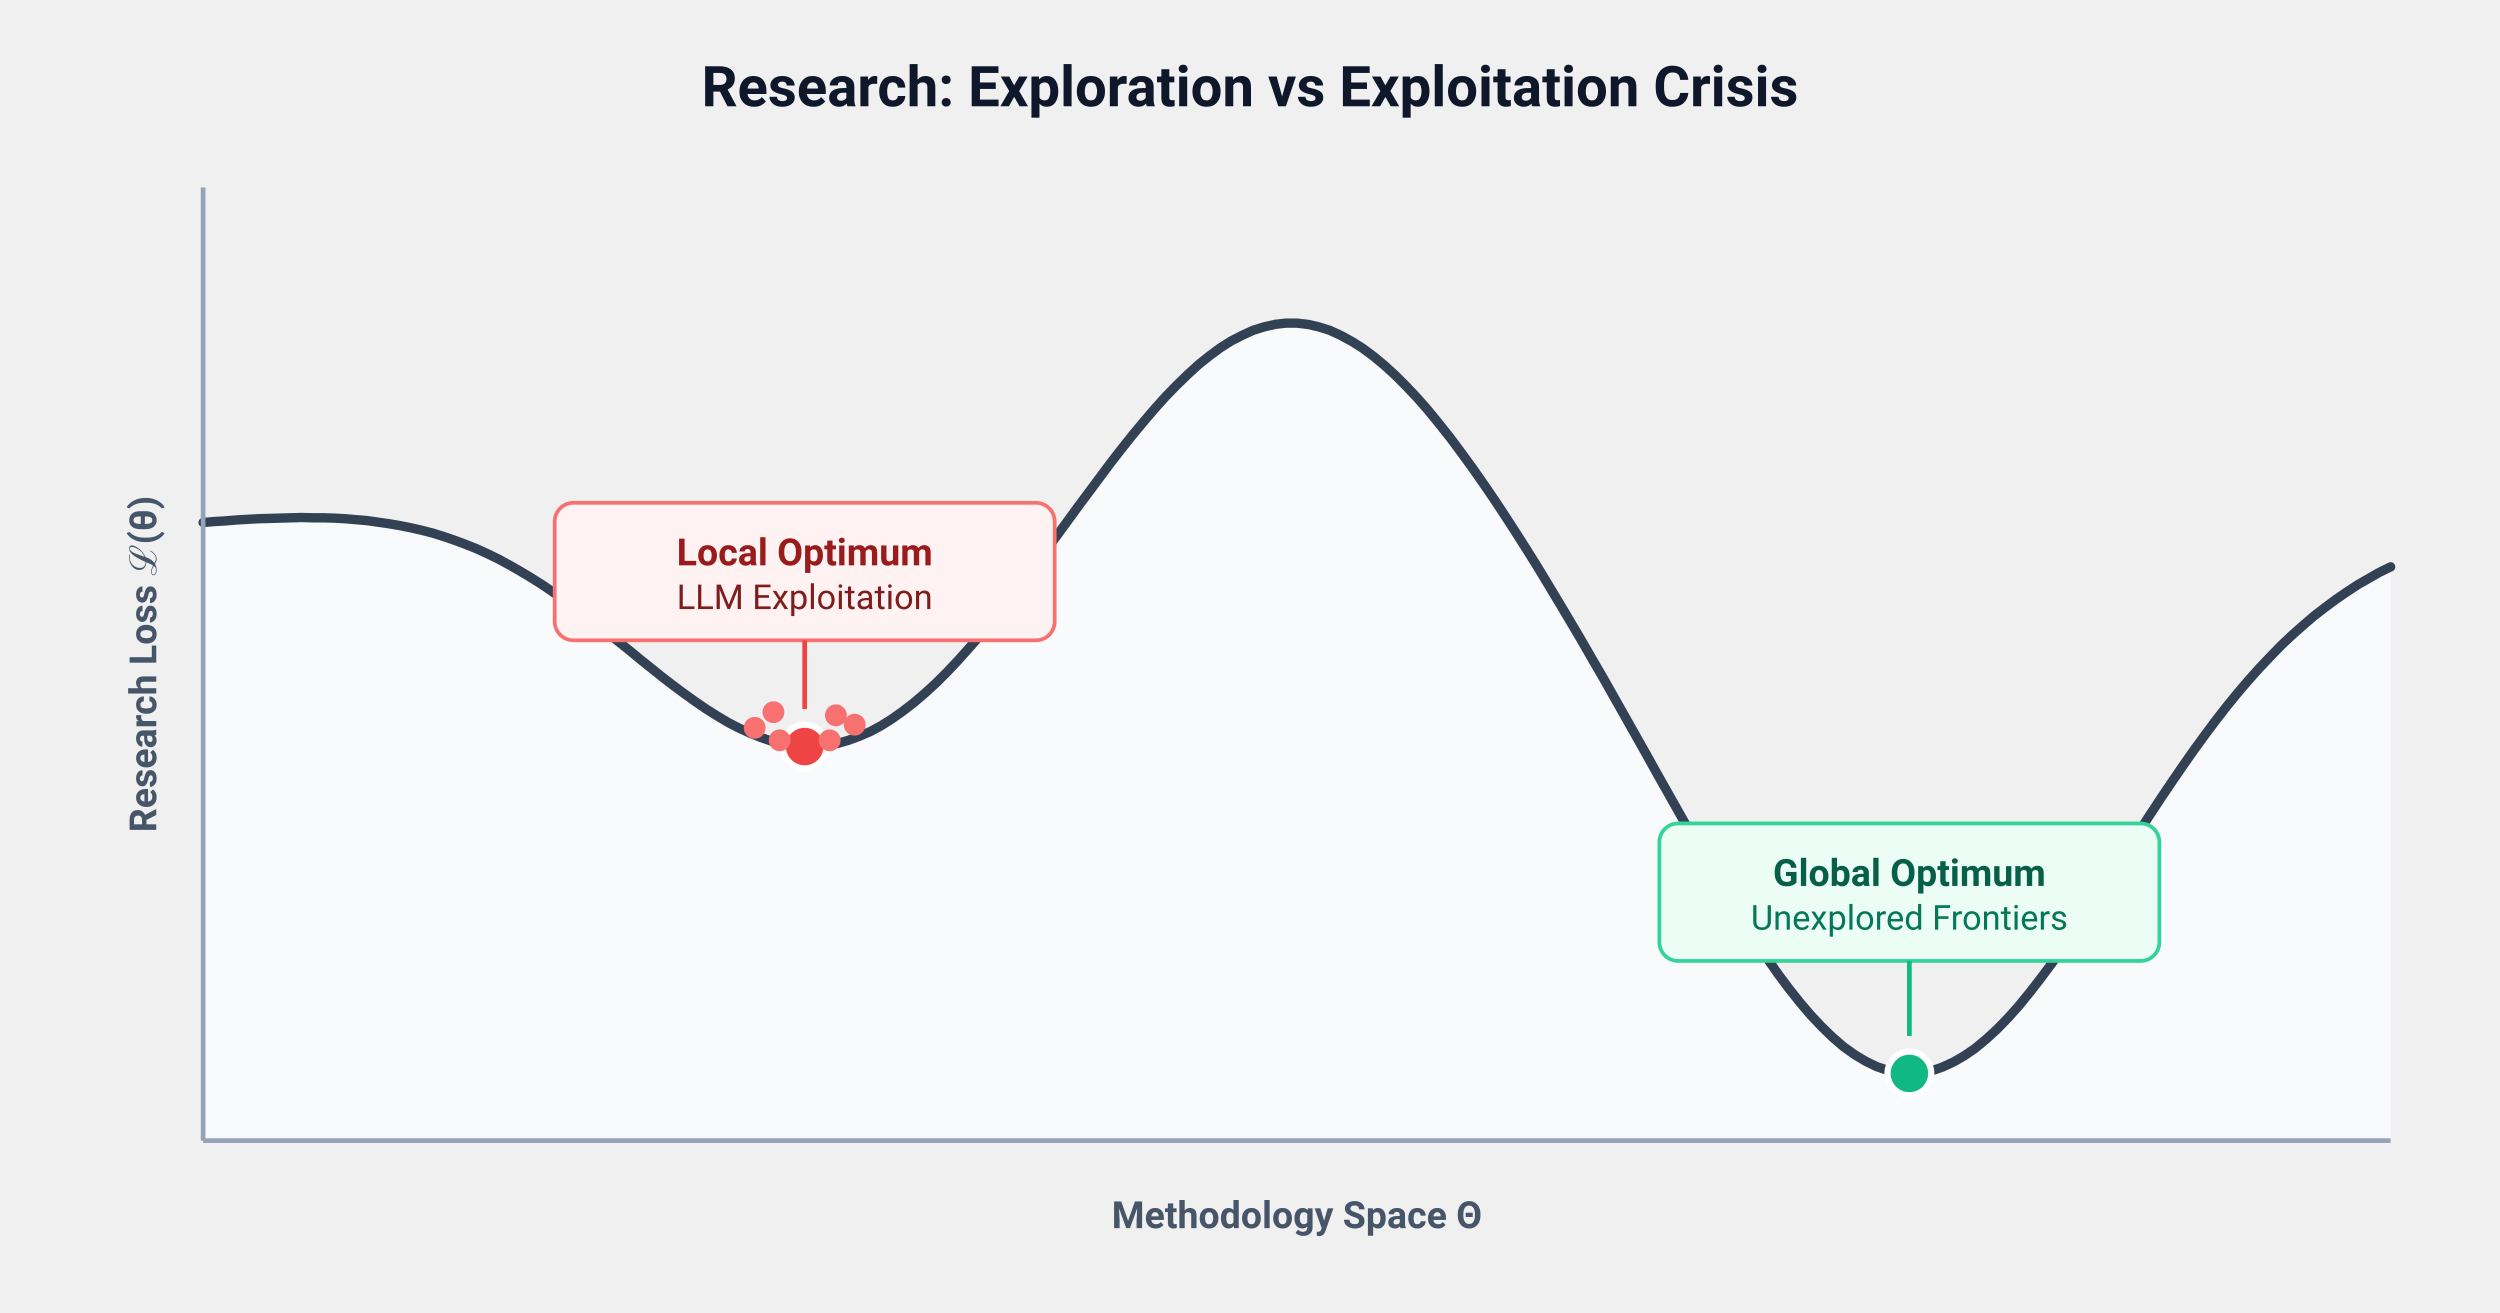
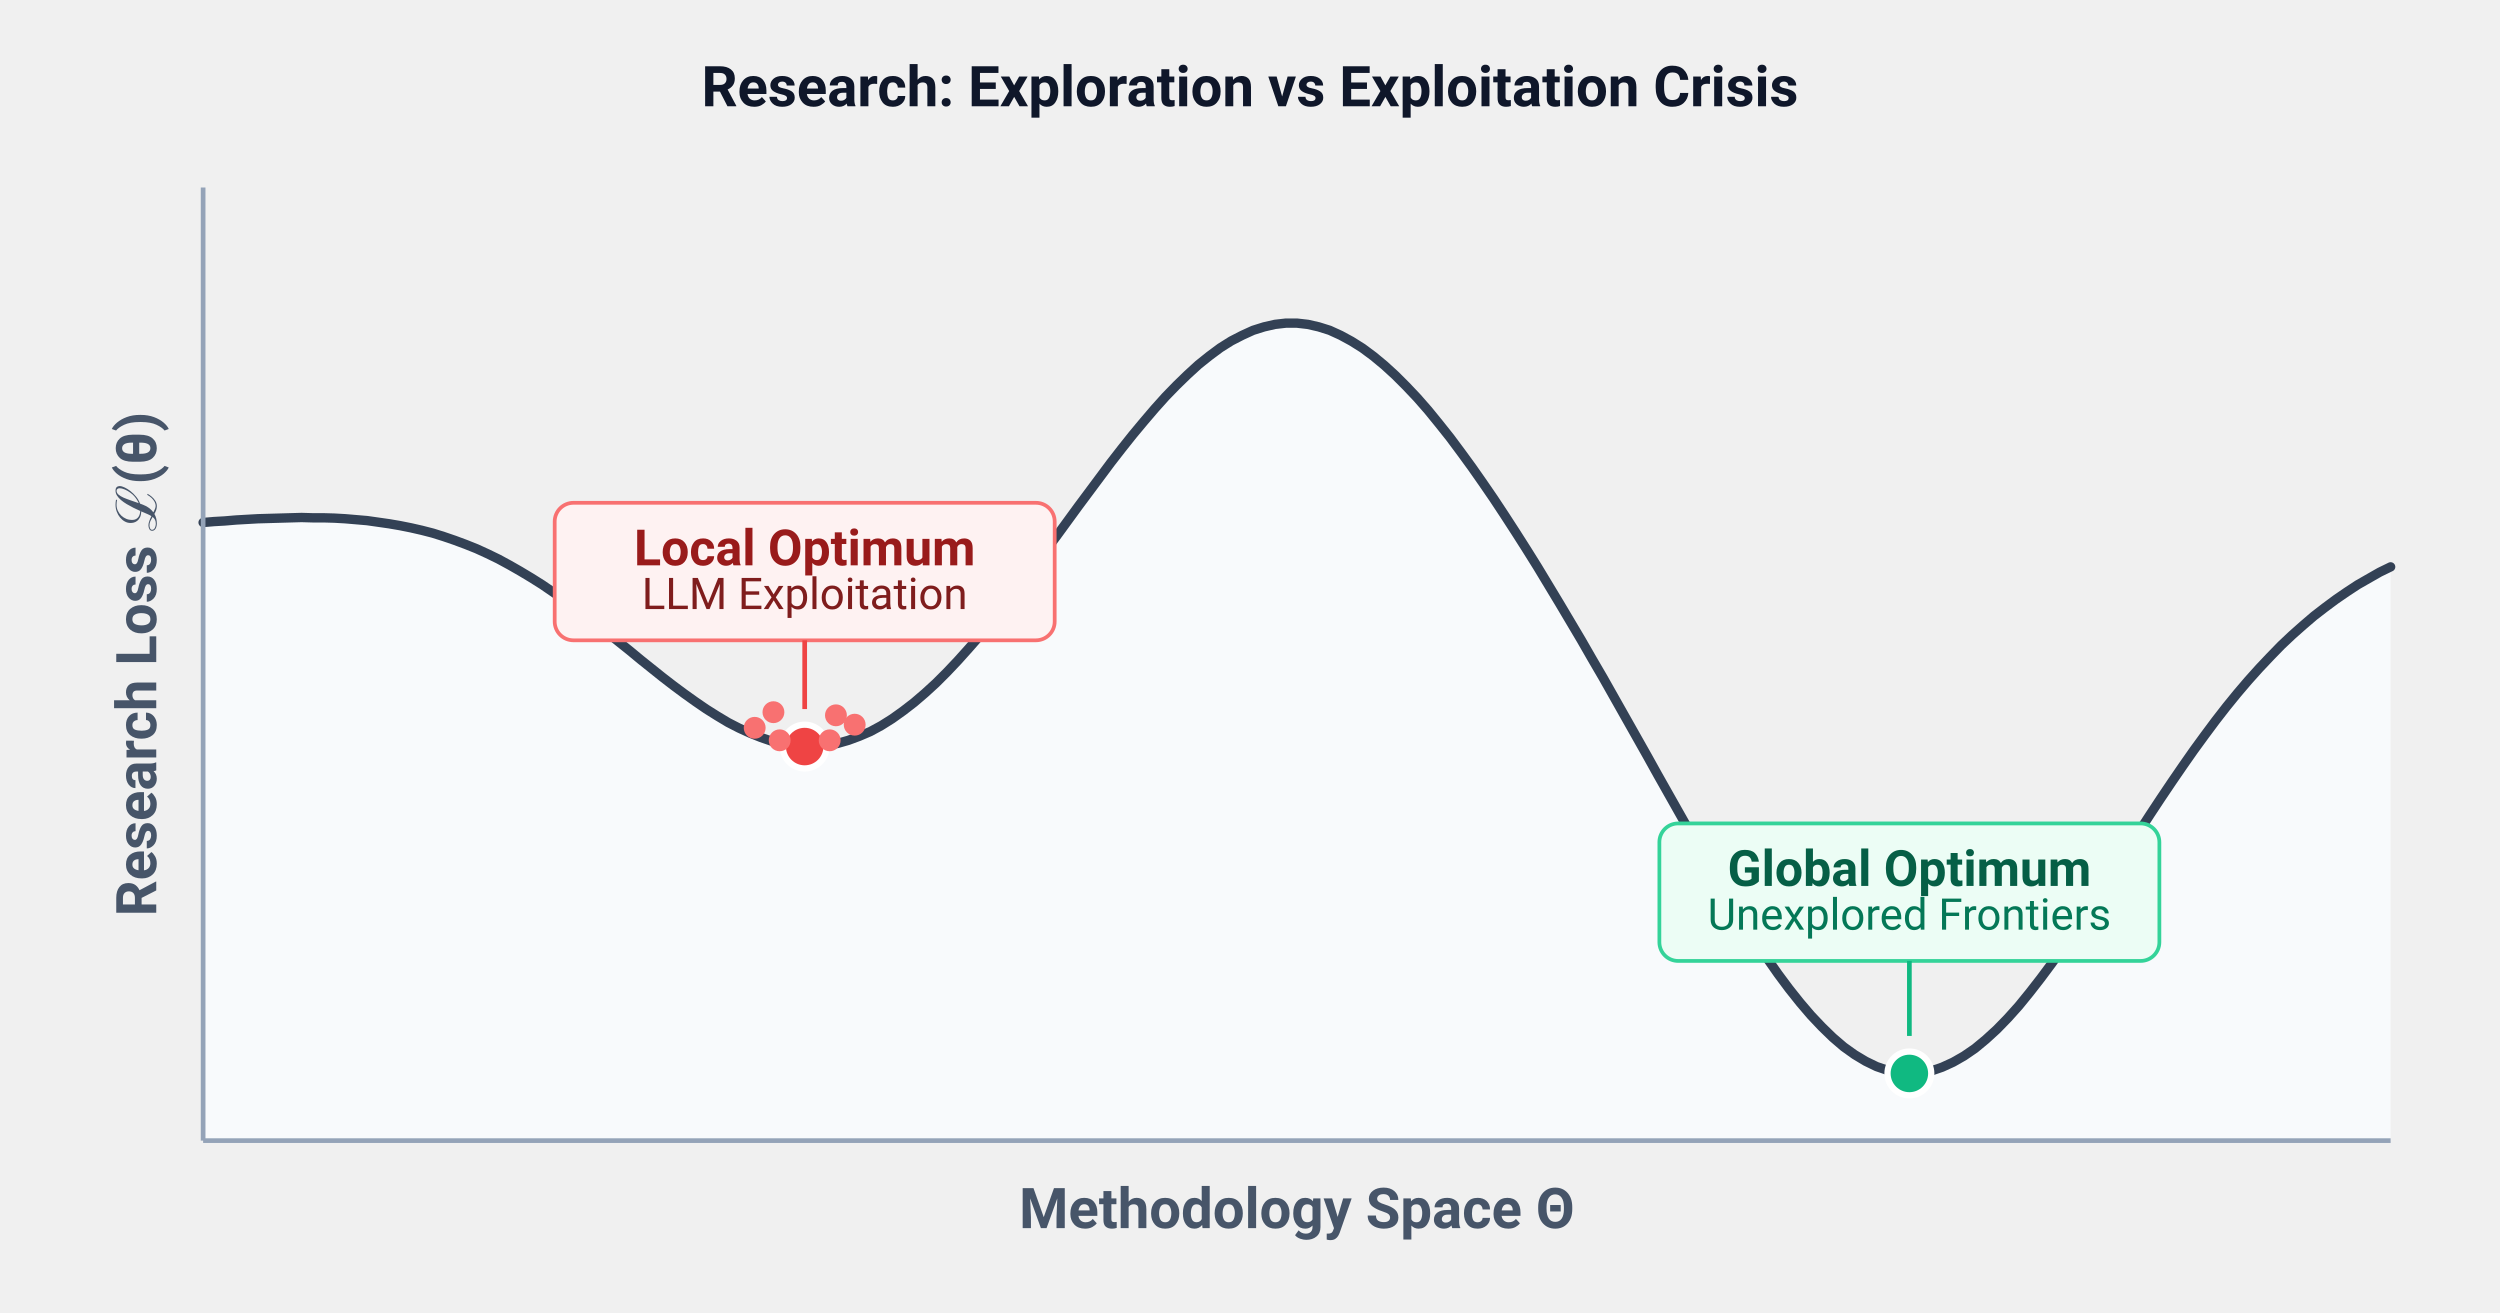
<svg xmlns="http://www.w3.org/2000/svg" viewBox="0 0 800 420" width="100%" height="100%" style="background:#ffffff; font-family: Roboto, -apple-system, BlinkMacSystemFont, sans-serif;">
  <text x="400.0" y="34" text-anchor="middle" font-size="18" font-weight="700" fill="#0f172a">Research: Exploration vs Exploitation Crisis</text>
  <polygon points="65.0,167.2 68.5,166.9 72.0,166.7 75.5,166.4 79.0,166.2 82.5,166.0 86.0,165.9 89.5,165.8 93.0,165.7 96.5,165.6 100.0,165.7 103.5,165.7 107.0,165.8 110.5,166.0 114.0,166.3 117.5,166.6 121.0,167.1 124.5,167.6 128.0,168.2 131.5,168.9 135.0,169.7 138.5,170.6 142.0,171.7 145.5,172.9 149.0,174.2 152.5,175.6 156.0,177.2 159.5,178.9 163.0,180.8 166.5,182.8 170.0,184.9 173.5,187.1 177.0,189.5 180.5,191.9 184.0,194.5 187.5,197.1 191.0,199.8 194.5,202.6 198.0,205.4 201.5,208.2 205.0,211.1 208.5,213.9 212.0,216.7 215.5,219.4 219.0,222.0 222.5,224.5 226.0,226.9 229.5,229.1 233.0,231.2 236.5,233.0 240.0,234.6 243.5,236.0 247.0,237.2 250.5,238.0 254.0,238.6 257.5,238.9 261.0,238.8 264.5,238.5 268.0,237.9 271.5,236.9 275.0,235.6 278.5,234.1 282.0,232.2 285.5,230.0 289.0,227.5 292.5,224.8 296.0,221.8 299.5,218.6 303.0,215.1 306.5,211.4 310.0,207.5 313.5,203.5 317.0,199.3 320.5,194.9 324.0,190.4 327.5,185.8 331.0,181.2 334.5,176.4 338.0,171.7 341.5,166.9 345.0,162.1 348.5,157.4 352.0,152.7 355.5,148.0 359.0,143.5 362.5,139.1 366.0,134.9 369.5,130.8 373.0,126.9 376.5,123.3 380.0,119.9 383.5,116.7 387.0,113.9 390.5,111.3 394.0,109.1 397.5,107.3 401.0,105.7 404.5,104.6 408.0,103.8 411.5,103.4 415.0,103.4 418.5,103.8 422.0,104.6 425.5,105.7 429.0,107.3 432.5,109.2 436.0,111.4 439.5,114.0 443.0,116.9 446.5,120.1 450.0,123.6 453.5,127.3 457.0,131.3 460.5,135.6 464.0,140.0 467.5,144.7 471.0,149.5 474.5,154.5 478.0,159.6 481.5,164.9 485.0,170.3 488.5,175.8 492.0,181.4 495.5,187.2 499.0,193.0 502.5,198.9 506.0,204.8 509.5,210.9 513.0,216.9 516.5,223.1 520.0,229.3 523.5,235.5 527.0,241.7 530.5,248.0 534.0,254.2 537.5,260.4 541.0,266.6 544.5,272.7 548.0,278.7 551.5,284.6 555.0,290.4 558.5,296.0 562.0,301.5 565.5,306.7 569.0,311.7 572.5,316.4 576.0,320.8 579.5,324.9 583.0,328.6 586.5,332.0 590.0,335.0 593.5,337.5 597.0,339.6 600.5,341.3 604.0,342.5 607.5,343.3 611.0,343.5 614.5,343.3 618.0,342.7 621.5,341.5 625.0,339.9 628.5,337.9 632.0,335.5 635.5,332.6 639.0,329.4 642.5,325.8 646.0,321.9 649.5,317.6 653.0,313.1 656.5,308.4 660.0,303.5 663.5,298.4 667.0,293.2 670.5,287.8 674.0,282.4 677.5,277.0 681.0,271.5 684.5,266.1 688.0,260.7 691.5,255.4 695.0,250.2 698.5,245.1 702.0,240.1 705.5,235.3 709.0,230.6 712.5,226.1 716.0,221.8 719.5,217.7 723.0,213.8 726.5,210.1 730.0,206.5 733.5,203.2 737.0,200.1 740.5,197.1 744.0,194.4 747.5,191.8 751.0,189.4 754.5,187.1 758.0,185.1 761.5,183.1 765.0,181.4 765.0,365.0 65.0,365.0" fill="#f8fafc" />
  <polyline points="65.0,167.2 68.5,166.9 72.0,166.7 75.5,166.4 79.0,166.2 82.5,166.0 86.0,165.9 89.5,165.8 93.0,165.7 96.5,165.6 100.0,165.7 103.5,165.7 107.0,165.8 110.5,166.0 114.0,166.3 117.5,166.6 121.0,167.1 124.5,167.6 128.0,168.2 131.5,168.9 135.0,169.7 138.5,170.6 142.0,171.7 145.5,172.9 149.0,174.2 152.5,175.6 156.0,177.2 159.5,178.9 163.0,180.8 166.5,182.8 170.0,184.9 173.5,187.1 177.0,189.5 180.5,191.9 184.0,194.5 187.5,197.1 191.0,199.8 194.5,202.6 198.0,205.4 201.5,208.2 205.0,211.1 208.5,213.9 212.0,216.7 215.5,219.4 219.0,222.0 222.5,224.5 226.0,226.9 229.5,229.1 233.0,231.2 236.5,233.0 240.0,234.6 243.5,236.0 247.0,237.2 250.5,238.0 254.0,238.6 257.5,238.9 261.0,238.8 264.5,238.5 268.0,237.9 271.5,236.9 275.0,235.6 278.5,234.1 282.0,232.2 285.5,230.0 289.0,227.5 292.5,224.8 296.0,221.8 299.5,218.6 303.0,215.1 306.5,211.4 310.0,207.5 313.5,203.5 317.0,199.3 320.5,194.9 324.0,190.4 327.5,185.8 331.0,181.2 334.5,176.4 338.0,171.7 341.5,166.9 345.0,162.1 348.5,157.4 352.0,152.7 355.5,148.0 359.0,143.5 362.5,139.1 366.0,134.9 369.5,130.8 373.0,126.9 376.5,123.3 380.0,119.9 383.5,116.7 387.0,113.9 390.5,111.3 394.0,109.1 397.5,107.3 401.0,105.7 404.5,104.6 408.0,103.8 411.5,103.4 415.0,103.4 418.5,103.8 422.0,104.6 425.5,105.7 429.0,107.3 432.5,109.2 436.0,111.4 439.5,114.0 443.0,116.9 446.5,120.1 450.0,123.6 453.5,127.3 457.0,131.3 460.5,135.6 464.0,140.0 467.5,144.7 471.0,149.5 474.5,154.5 478.0,159.6 481.5,164.9 485.0,170.3 488.5,175.8 492.0,181.4 495.5,187.2 499.0,193.0 502.5,198.9 506.0,204.8 509.5,210.9 513.0,216.9 516.5,223.1 520.0,229.3 523.5,235.5 527.0,241.7 530.5,248.0 534.0,254.2 537.5,260.4 541.0,266.6 544.5,272.7 548.0,278.7 551.5,284.6 555.0,290.4 558.5,296.0 562.0,301.5 565.5,306.7 569.0,311.7 572.5,316.4 576.0,320.8 579.5,324.9 583.0,328.6 586.5,332.0 590.0,335.0 593.5,337.5 597.0,339.6 600.5,341.3 604.0,342.5 607.5,343.3 611.0,343.5 614.5,343.3 618.0,342.7 621.5,341.5 625.0,339.9 628.5,337.9 632.0,335.5 635.5,332.6 639.0,329.4 642.5,325.8 646.0,321.9 649.5,317.6 653.0,313.1 656.5,308.4 660.0,303.5 663.5,298.4 667.0,293.2 670.5,287.8 674.0,282.4 677.5,277.0 681.0,271.5 684.5,266.1 688.0,260.7 691.5,255.4 695.0,250.2 698.5,245.1 702.0,240.1 705.5,235.3 709.0,230.6 712.5,226.1 716.0,221.8 719.5,217.7 723.0,213.8 726.5,210.1 730.0,206.5 733.5,203.2 737.0,200.1 740.5,197.1 744.0,194.4 747.5,191.8 751.0,189.4 754.5,187.1 758.0,185.1 761.5,183.1 765.0,181.4" fill="none" stroke="#334155" stroke-width="3" stroke-linecap="round" stroke-linejoin="round" />
  <circle cx="257.5" cy="238.9" r="7" fill="#ef4444" stroke="#ffffff" stroke-width="2" />
  <circle cx="241.5" cy="232.9" r="3.5" fill="#f87171" />
  <circle cx="249.5" cy="236.9" r="3.5" fill="#f87171" />
  <circle cx="265.5" cy="236.9" r="3.5" fill="#f87171" />
  <circle cx="273.5" cy="231.9" r="3.5" fill="#f87171" />
  <circle cx="247.5" cy="227.9" r="3.5" fill="#f87171" />
  <circle cx="267.5" cy="228.9" r="3.5" fill="#f87171" />
  <rect x="177.5" y="160.9" width="160" height="44" rx="6" fill="#fef2f2" stroke="#f87171" stroke-width="1.2" />
-   <text x="257.5" y="180.9" text-anchor="middle" font-size="12" font-weight="700" fill="#991b1b">Local Optimum</text>
-   <text x="257.5" y="194.9" text-anchor="middle" font-size="11" fill="#7f1d1d">LLM Exploitation</text>
+   <text x="257.5" y="180.9" text-anchor="middle" font-size="16" font-weight="700" fill="#991b1b">Local Optimum</text>
+   <text x="257.5" y="194.9" text-anchor="middle" font-size="14" fill="#7f1d1d">LLM Exploitation</text>
  <line x1="257.5" y1="204.9" x2="257.5" y2="226.9" stroke="#ef4444" stroke-width="1.5" />
  <circle cx="611.0" cy="343.5" r="7" fill="#10b981" stroke="#ffffff" stroke-width="2" />
  <rect x="531.0" y="263.5" width="160" height="44" rx="6" fill="#ecfdf5" stroke="#34d399" stroke-width="1.2" />
-   <text x="611.0" y="283.5" text-anchor="middle" font-size="12" font-weight="700" fill="#065f46">Global Optimum</text>
-   <text x="611.0" y="297.5" text-anchor="middle" font-size="11" fill="#047857">Unexplored Frontiers</text>
+   <text x="611.0" y="283.5" text-anchor="middle" font-size="16" font-weight="700" fill="#065f46">Global Optimum</text>
+   <text x="611.0" y="297.5" text-anchor="middle" font-size="14" fill="#047857">Unexplored Frontiers</text>
  <line x1="611.0" y1="307.5" x2="611.0" y2="331.5" stroke="#10b981" stroke-width="1.5" />
  <line x1="65" y1="365" x2="765" y2="365" stroke="#94a3b8" stroke-width="1.5" />
-   <text x="415.0" y="393" text-anchor="middle" font-size="12" font-weight="600" fill="#475569">Methodology Space Θ</text>
+   <text x="415.0" y="393" text-anchor="middle" font-size="18" font-weight="600" fill="#475569">Methodology Space Θ</text>
  <line x1="65" y1="60" x2="65" y2="365" stroke="#94a3b8" stroke-width="1.5" />
-   <text x="50" y="212.5" text-anchor="middle" transform="rotate(-90 50 212.5)" font-size="12" font-weight="600" fill="#475569">Research Loss ℒ(θ)</text>
+   <text x="50" y="212.5" text-anchor="middle" transform="rotate(-90 50 212.5)" font-size="18" font-weight="600" fill="#475569">Research Loss ℒ(θ)</text>
</svg>
